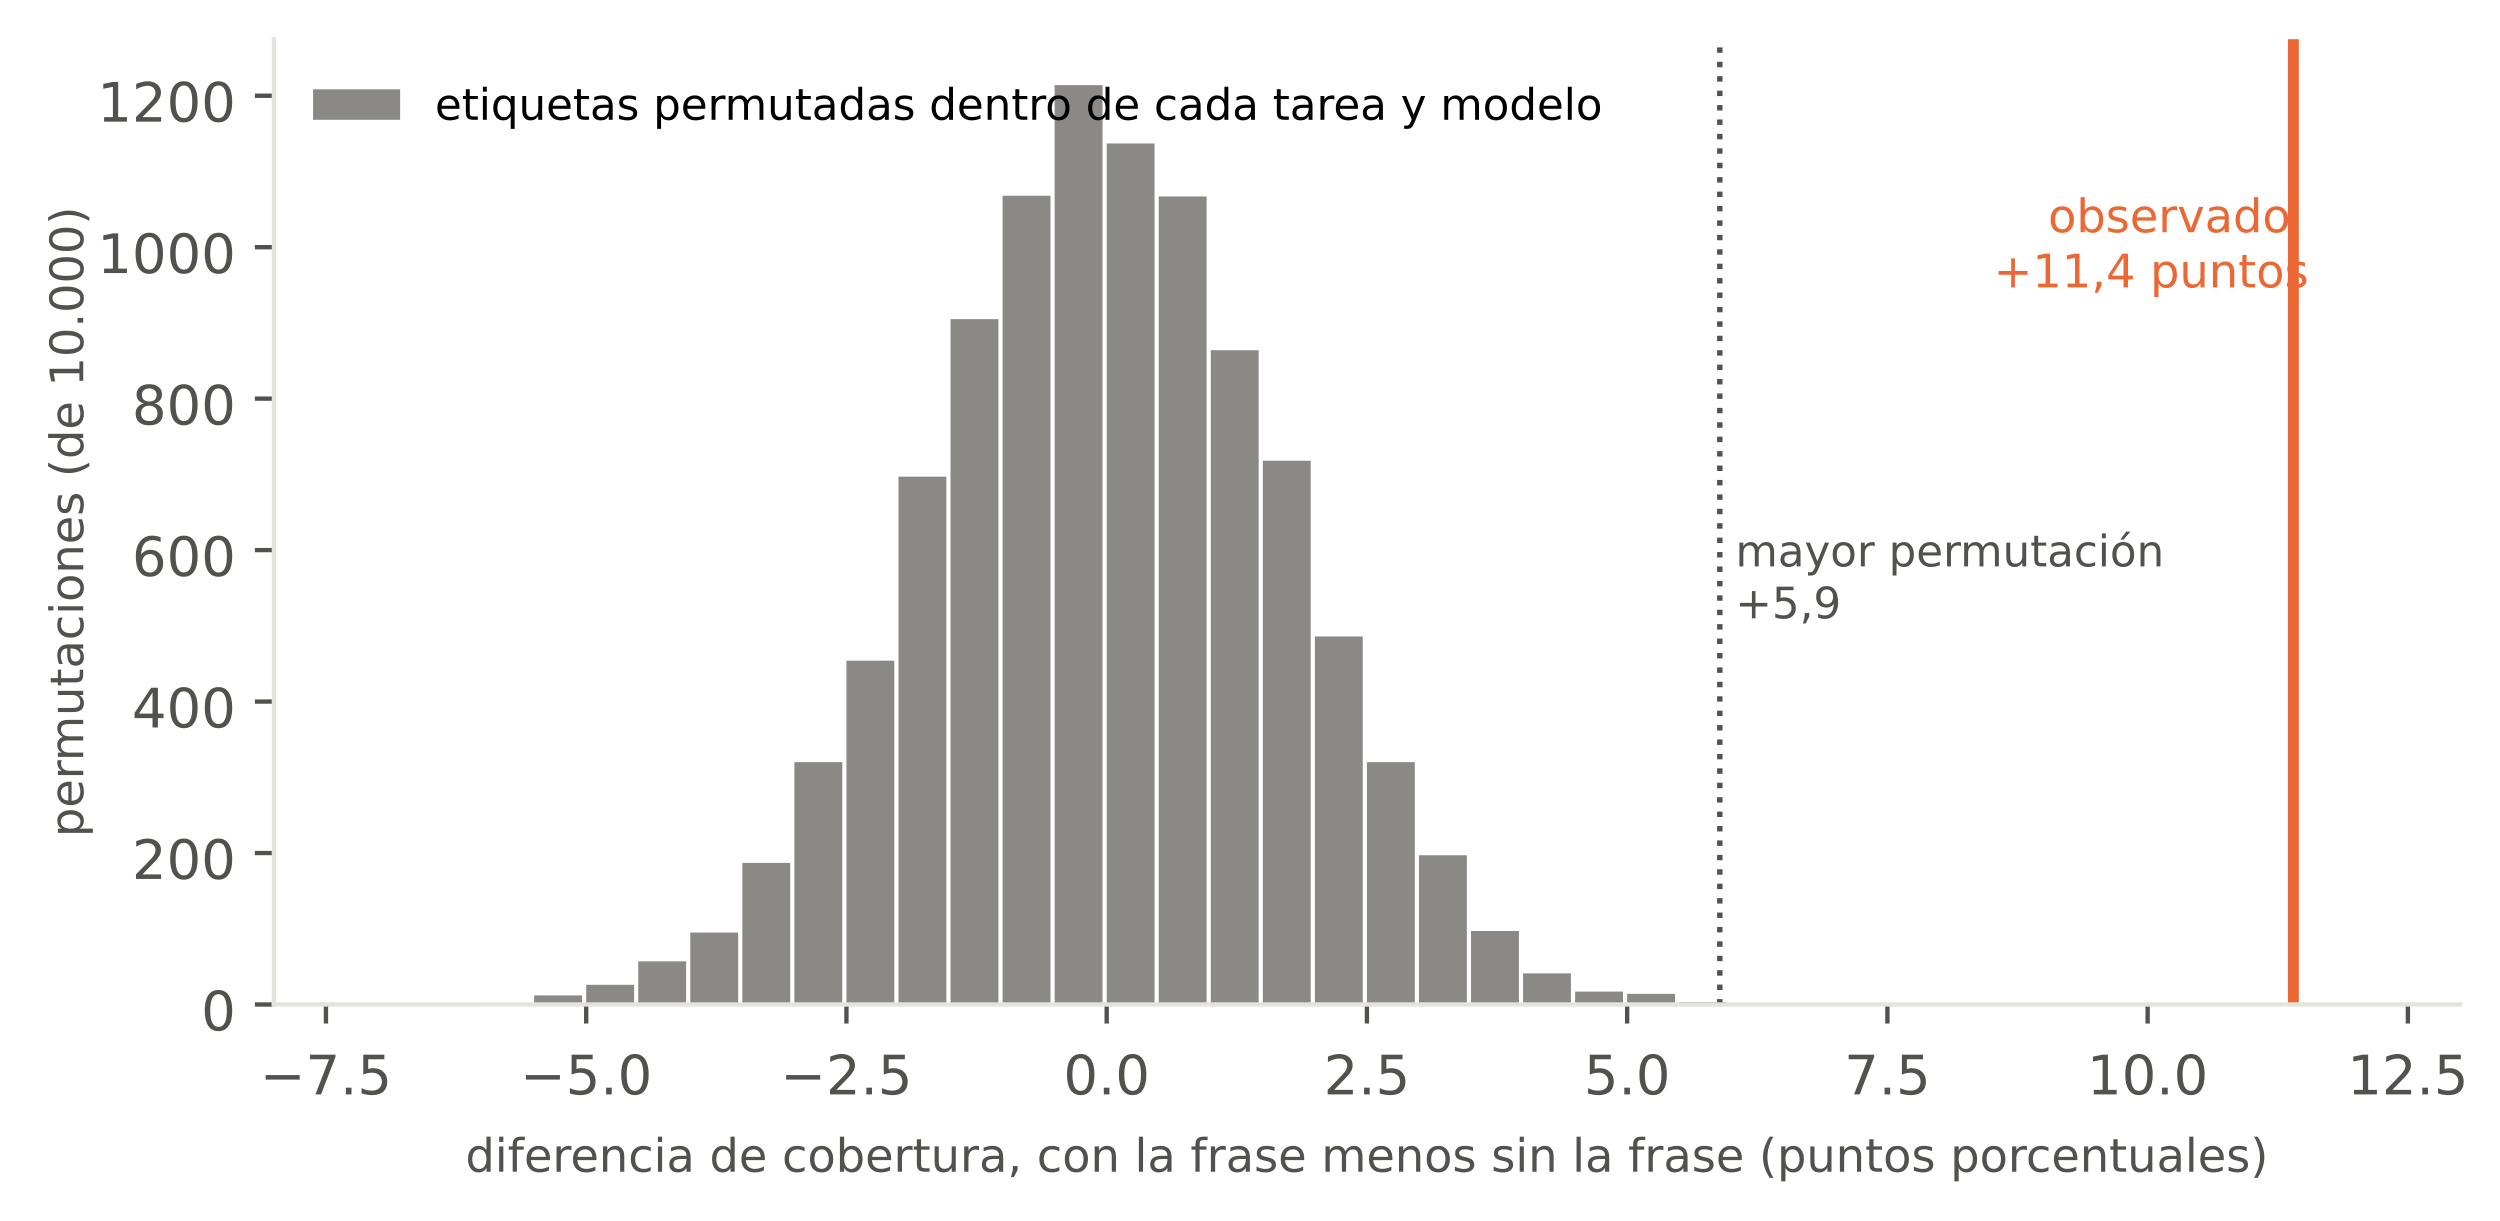
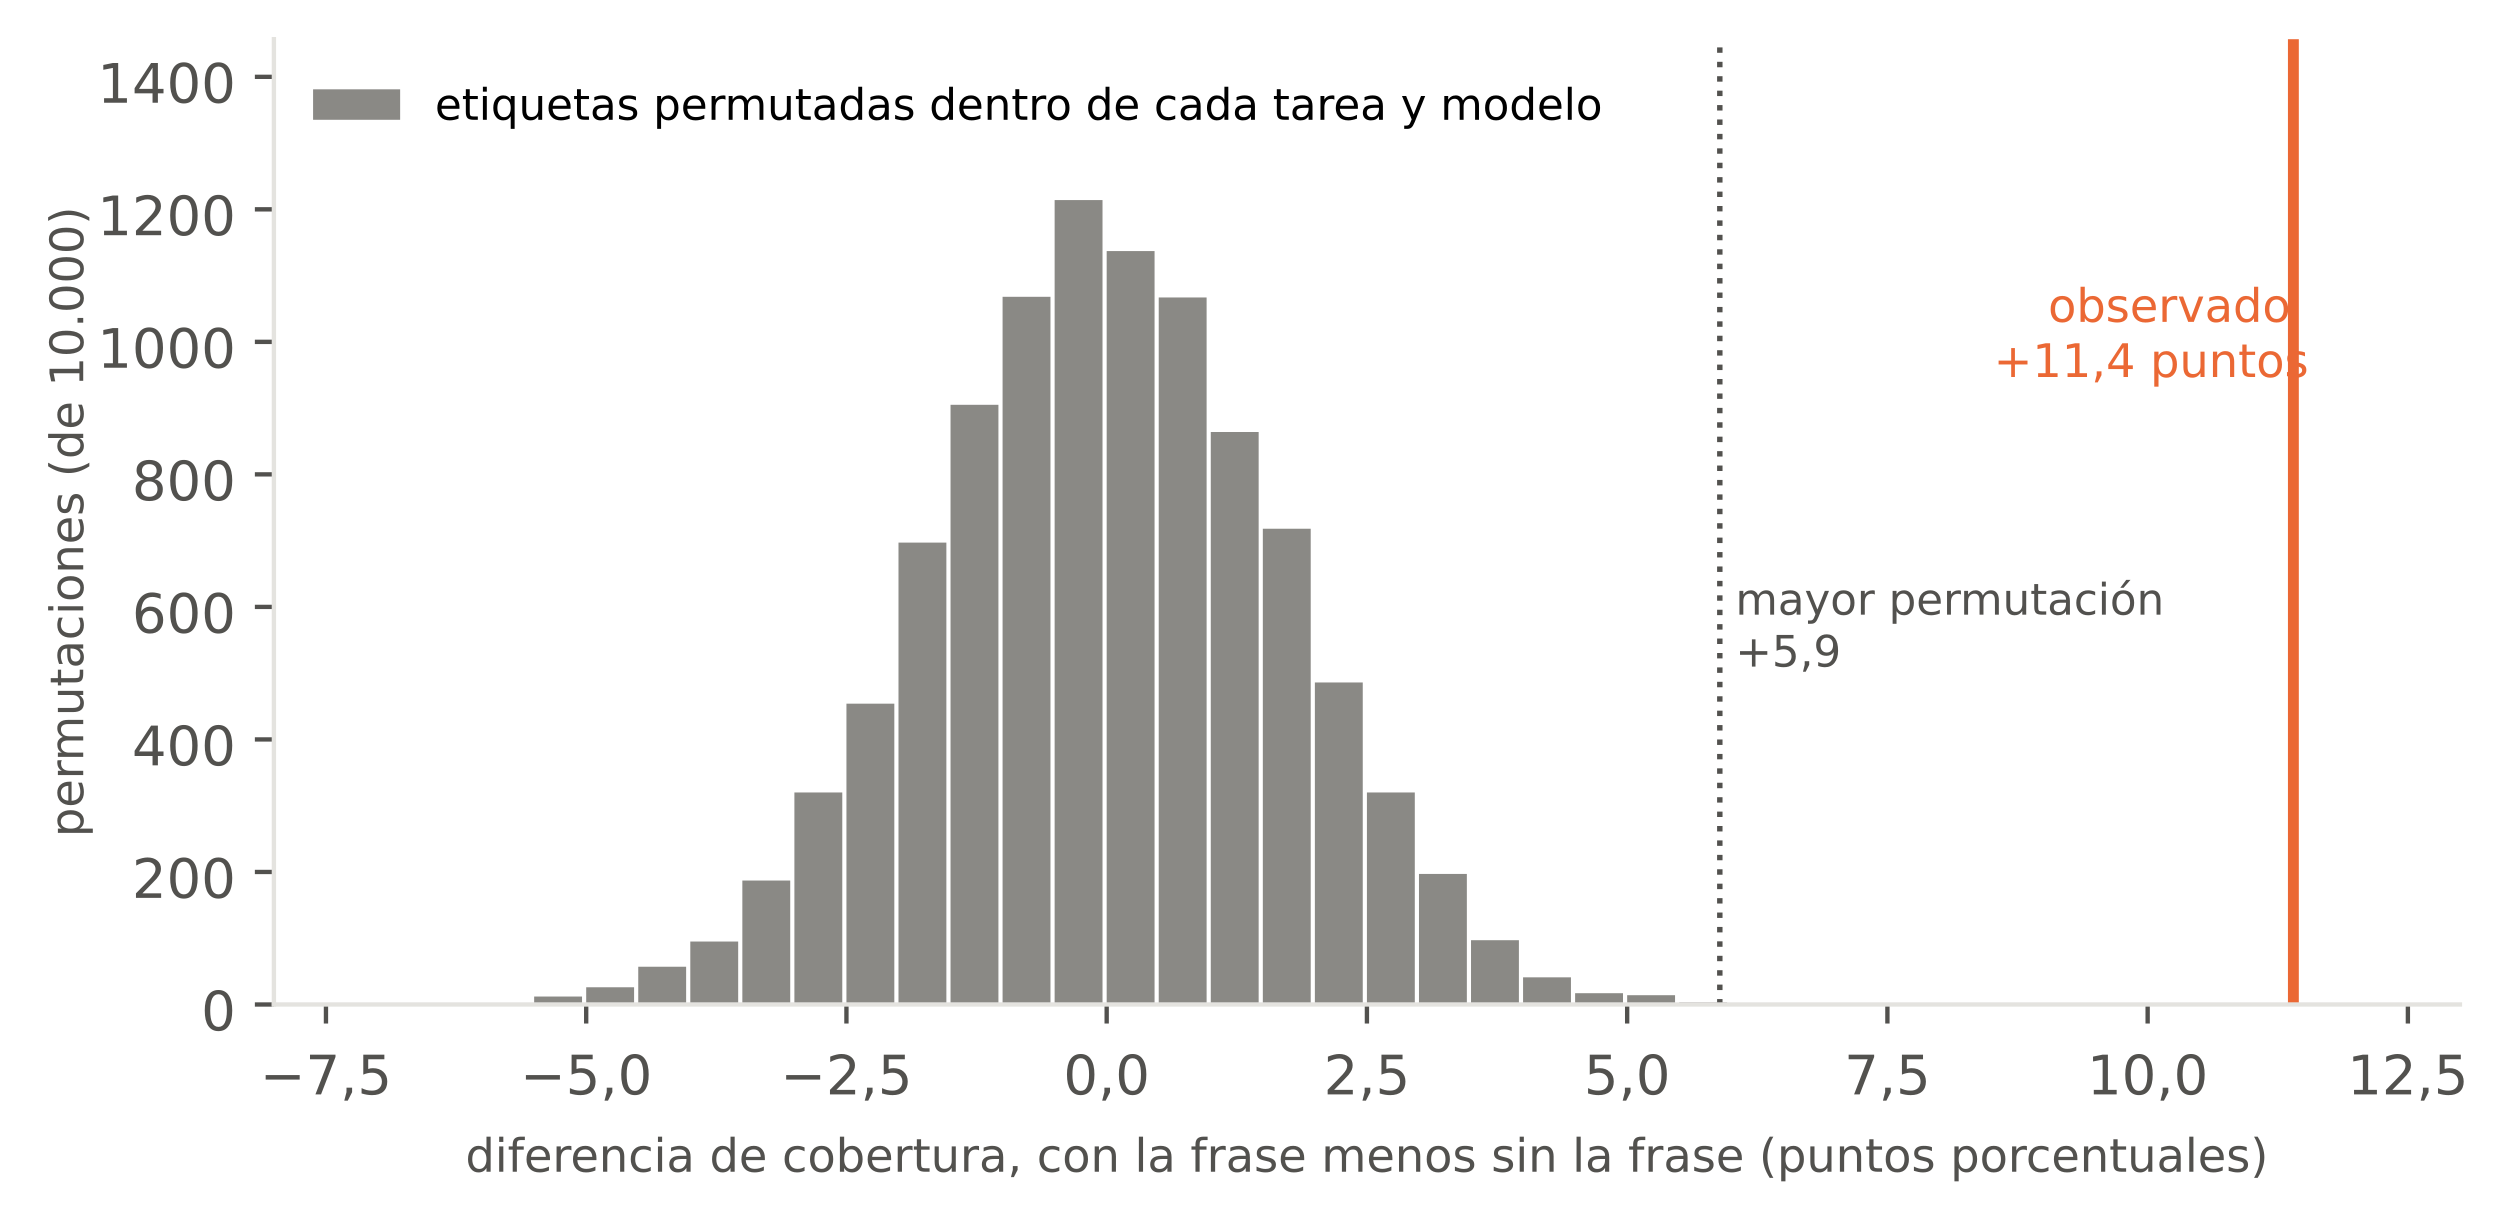
<svg xmlns="http://www.w3.org/2000/svg" xmlns:xlink="http://www.w3.org/1999/xlink" width="459.463pt" height="224.361pt" viewBox="0 0 459.463 224.361" version="1.1">
  <defs>
    <style type="text/css">*{stroke-linejoin: round; stroke-linecap: butt}</style>
  </defs>
  <g id="figure_1">
    <g id="patch_1">
      <path d="M 0 224.361  L 459.463 224.361  L 459.463 0  L 0 0  L 0 224.361  z " style="fill: none" />
    </g>
    <g id="axes_1">
      <g id="patch_2">
        <path d="M 50.34 184.608  L 452.1 184.608  L 452.1 7.2  L 50.34 7.2  L 50.34 184.608  z " style="fill: none" />
      </g>
      <g id="patch_3">
-         <path d="M 193.826 184.608  L 202.626 184.608  L 202.626 15.648  L 193.826 15.648  z " clip-path="url(#p25addb48a4)" style="fill: #8a8985" />
+         <path d="M 193.826 184.608  L 202.626 184.608  L 202.626 36.768  L 193.826 36.768  z " clip-path="url(#p25addb48a4)" style="fill: #8a8985" />
      </g>
      <g id="patch_4">
-         <path d="M 184.26 184.608  L 193.06 184.608  L 193.06 35.968  L 184.26 35.968  z " clip-path="url(#p25addb48a4)" style="fill: #8a8985" />
+         <path d="M 184.26 184.608  L 193.06 184.608  L 193.06 54.548  L 184.26 54.548  z " clip-path="url(#p25addb48a4)" style="fill: #8a8985" />
      </g>
      <g id="patch_5">
-         <path d="M 174.694 184.608  L 183.495 184.608  L 183.495 58.653  L 174.694 58.653  z " clip-path="url(#p25addb48a4)" style="fill: #8a8985" />
+         <path d="M 174.694 184.608  L 183.495 184.608  L 183.495 74.398  L 174.694 74.398  z " clip-path="url(#p25addb48a4)" style="fill: #8a8985" />
      </g>
      <g id="patch_6">
-         <path d="M 165.129 184.608  L 173.929 184.608  L 173.929 87.602  L 165.129 87.602  z " clip-path="url(#p25addb48a4)" style="fill: #8a8985" />
+         <path d="M 165.129 184.608  L 173.929 184.608  L 173.929 99.728  L 165.129 99.728  z " clip-path="url(#p25addb48a4)" style="fill: #8a8985" />
      </g>
      <g id="patch_7">
-         <path d="M 155.563 184.608  L 164.363 184.608  L 164.363 121.422  L 155.563 121.422  z " clip-path="url(#p25addb48a4)" style="fill: #8a8985" />
+         <path d="M 155.563 184.608  L 164.363 184.608  L 164.363 129.32  L 155.563 129.32  z " clip-path="url(#p25addb48a4)" style="fill: #8a8985" />
      </g>
      <g id="patch_8">
-         <path d="M 145.997 184.608  L 154.798 184.608  L 154.798 140.072  L 145.997 140.072  z " clip-path="url(#p25addb48a4)" style="fill: #8a8985" />
+         <path d="M 145.997 184.608  L 154.798 184.608  L 154.798 145.639  L 145.997 145.639  z " clip-path="url(#p25addb48a4)" style="fill: #8a8985" />
      </g>
      <g id="patch_9">
-         <path d="M 136.431 184.608  L 145.232 184.608  L 145.232 158.582  L 136.431 158.582  z " clip-path="url(#p25addb48a4)" style="fill: #8a8985" />
+         <path d="M 136.431 184.608  L 145.232 184.608  L 145.232 161.835  L 136.431 161.835  z " clip-path="url(#p25addb48a4)" style="fill: #8a8985" />
      </g>
      <g id="patch_10">
-         <path d="M 126.866 184.608  L 135.666 184.608  L 135.666 171.386  L 126.866 171.386  z " clip-path="url(#p25addb48a4)" style="fill: #8a8985" />
+         <path d="M 126.866 184.608  L 135.666 184.608  L 135.666 173.039  L 126.866 173.039  z " clip-path="url(#p25addb48a4)" style="fill: #8a8985" />
      </g>
      <g id="patch_11">
-         <path d="M 117.3 184.608  L 126.1 184.608  L 126.1 176.675  L 117.3 176.675  z " clip-path="url(#p25addb48a4)" style="fill: #8a8985" />
+         <path d="M 117.3 184.608  L 126.1 184.608  L 126.1 177.667  L 117.3 177.667  z " clip-path="url(#p25addb48a4)" style="fill: #8a8985" />
      </g>
      <g id="patch_12">
-         <path d="M 107.734 184.608  L 116.535 184.608  L 116.535 180.989  L 107.734 180.989  z " clip-path="url(#p25addb48a4)" style="fill: #8a8985" />
+         <path d="M 107.734 184.608  L 116.535 184.608  L 116.535 181.442  L 107.734 181.442  z " clip-path="url(#p25addb48a4)" style="fill: #8a8985" />
      </g>
      <g id="patch_13">
-         <path d="M 98.169 184.608  L 106.969 184.608  L 106.969 182.938  L 98.169 182.938  z " clip-path="url(#p25addb48a4)" style="fill: #8a8985" />
+         <path d="M 98.169 184.608  L 106.969 184.608  L 106.969 183.147  L 98.169 183.147  z " clip-path="url(#p25addb48a4)" style="fill: #8a8985" />
      </g>
      <g id="patch_14">
-         <path d="M 88.603 184.608  L 97.403 184.608  L 97.403 184.33  L 88.603 184.33  z " clip-path="url(#p25addb48a4)" style="fill: #8a8985" />
+         <path d="M 88.603 184.608  L 97.403 184.608  L 97.403 184.364  L 88.603 184.364  z " clip-path="url(#p25addb48a4)" style="fill: #8a8985" />
      </g>
      <g id="patch_15">
-         <path d="M 79.037 184.608  L 87.838 184.608  L 87.838 184.469  L 79.037 184.469  z " clip-path="url(#p25addb48a4)" style="fill: #8a8985" />
+         <path d="M 79.037 184.608  L 87.838 184.608  L 87.838 184.486  L 79.037 184.486  z " clip-path="url(#p25addb48a4)" style="fill: #8a8985" />
      </g>
      <g id="patch_16">
-         <path d="M 59.906 184.608  L 68.706 184.608  L 68.706 184.469  L 59.906 184.469  z " clip-path="url(#p25addb48a4)" style="fill: #8a8985" />
+         <path d="M 59.906 184.608  L 68.706 184.608  L 68.706 184.486  L 59.906 184.486  z " clip-path="url(#p25addb48a4)" style="fill: #8a8985" />
      </g>
      <g id="patch_17">
-         <path d="M 203.391 184.608  L 212.192 184.608  L 212.192 26.365  L 203.391 26.365  z " clip-path="url(#p25addb48a4)" style="fill: #8a8985" />
+         <path d="M 203.391 184.608  L 212.192 184.608  L 212.192 46.145  L 203.391 46.145  z " clip-path="url(#p25addb48a4)" style="fill: #8a8985" />
      </g>
      <g id="patch_18">
-         <path d="M 212.957 184.608  L 221.758 184.608  L 221.758 36.107  L 212.957 36.107  z " clip-path="url(#p25addb48a4)" style="fill: #8a8985" />
+         <path d="M 212.957 184.608  L 221.758 184.608  L 221.758 54.67  L 212.957 54.67  z " clip-path="url(#p25addb48a4)" style="fill: #8a8985" />
      </g>
      <g id="patch_19">
-         <path d="M 222.523 184.608  L 231.323 184.608  L 231.323 64.36  L 222.523 64.36  z " clip-path="url(#p25addb48a4)" style="fill: #8a8985" />
+         <path d="M 222.523 184.608  L 231.323 184.608  L 231.323 79.391  L 222.523 79.391  z " clip-path="url(#p25addb48a4)" style="fill: #8a8985" />
      </g>
      <g id="patch_20">
-         <path d="M 232.089 184.608  L 240.889 184.608  L 240.889 84.679  L 232.089 84.679  z " clip-path="url(#p25addb48a4)" style="fill: #8a8985" />
+         <path d="M 232.089 184.608  L 240.889 184.608  L 240.889 97.171  L 232.089 97.171  z " clip-path="url(#p25addb48a4)" style="fill: #8a8985" />
      </g>
      <g id="patch_21">
-         <path d="M 241.654 184.608  L 250.455 184.608  L 250.455 116.968  L 241.654 116.968  z " clip-path="url(#p25addb48a4)" style="fill: #8a8985" />
+         <path d="M 241.654 184.608  L 250.455 184.608  L 250.455 125.423  L 241.654 125.423  z " clip-path="url(#p25addb48a4)" style="fill: #8a8985" />
      </g>
      <g id="patch_22">
-         <path d="M 251.22 184.608  L 260.02 184.608  L 260.02 140.072  L 251.22 140.072  z " clip-path="url(#p25addb48a4)" style="fill: #8a8985" />
+         <path d="M 251.22 184.608  L 260.02 184.608  L 260.02 145.639  L 251.22 145.639  z " clip-path="url(#p25addb48a4)" style="fill: #8a8985" />
      </g>
      <g id="patch_23">
-         <path d="M 260.786 184.608  L 269.586 184.608  L 269.586 157.19  L 260.786 157.19  z " clip-path="url(#p25addb48a4)" style="fill: #8a8985" />
+         <path d="M 260.786 184.608  L 269.586 184.608  L 269.586 160.617  L 260.786 160.617  z " clip-path="url(#p25addb48a4)" style="fill: #8a8985" />
      </g>
      <g id="patch_24">
-         <path d="M 270.351 184.608  L 279.152 184.608  L 279.152 171.108  L 270.351 171.108  z " clip-path="url(#p25addb48a4)" style="fill: #8a8985" />
+         <path d="M 270.351 184.608  L 279.152 184.608  L 279.152 172.795  L 270.351 172.795  z " clip-path="url(#p25addb48a4)" style="fill: #8a8985" />
      </g>
      <g id="patch_25">
-         <path d="M 279.917 184.608  L 288.718 184.608  L 288.718 178.902  L 279.917 178.902  z " clip-path="url(#p25addb48a4)" style="fill: #8a8985" />
+         <path d="M 279.917 184.608  L 288.718 184.608  L 288.718 179.615  L 279.917 179.615  z " clip-path="url(#p25addb48a4)" style="fill: #8a8985" />
      </g>
      <g id="patch_26">
-         <path d="M 289.483 184.608  L 298.283 184.608  L 298.283 182.242  L 289.483 182.242  z " clip-path="url(#p25addb48a4)" style="fill: #8a8985" />
+         <path d="M 289.483 184.608  L 298.283 184.608  L 298.283 182.538  L 289.483 182.538  z " clip-path="url(#p25addb48a4)" style="fill: #8a8985" />
      </g>
      <g id="patch_27">
-         <path d="M 299.049 184.608  L 307.849 184.608  L 307.849 182.66  L 299.049 182.66  z " clip-path="url(#p25addb48a4)" style="fill: #8a8985" />
+         <path d="M 299.049 184.608  L 307.849 184.608  L 307.849 182.903  L 299.049 182.903  z " clip-path="url(#p25addb48a4)" style="fill: #8a8985" />
      </g>
      <g id="patch_28">
-         <path d="M 308.614 184.608  L 317.415 184.608  L 317.415 184.19  L 308.614 184.19  z " clip-path="url(#p25addb48a4)" style="fill: #8a8985" />
+         <path d="M 308.614 184.608  L 317.415 184.608  L 317.415 184.243  L 308.614 184.243  z " clip-path="url(#p25addb48a4)" style="fill: #8a8985" />
      </g>
      <g id="matplotlib.axis_1">
        <g id="xtick_1">
          <g id="line2d_1">
            <defs>
              <path id="m76695bbce8" d="M 0 0  L 0 3.5  " style="stroke: #52514e; stroke-width: 0.8" />
            </defs>
            <g>
              <use xlink:href="#m76695bbce8" x="59.906" y="184.608" style="fill: #52514e; stroke: #52514e; stroke-width: 0.8" />
            </g>
          </g>
          <g id="text_1">
-             <text style="font-size: 10px; font-family: 'Helvetica Neue', 'DejaVu Sans'; text-anchor: middle; fill: #52514e" x="59.906" y="201.128" transform="rotate(-0 59.90571 201.128)">−7.5</text>
+             <text style="font-size: 10px; font-family: 'Helvetica Neue', 'DejaVu Sans'; text-anchor: middle; fill: #52514e" x="59.906" y="201.128" transform="rotate(-0 59.90571 201.128)">−7,5</text>
          </g>
        </g>
        <g id="xtick_2">
          <g id="line2d_2">
            <g>
              <use xlink:href="#m76695bbce8" x="107.734" y="184.608" style="fill: #52514e; stroke: #52514e; stroke-width: 0.8" />
            </g>
          </g>
          <g id="text_2">
-             <text style="font-size: 10px; font-family: 'Helvetica Neue', 'DejaVu Sans'; text-anchor: middle; fill: #52514e" x="107.734" y="201.128" transform="rotate(-0 107.7343 201.128)">−5.0</text>
+             <text style="font-size: 10px; font-family: 'Helvetica Neue', 'DejaVu Sans'; text-anchor: middle; fill: #52514e" x="107.734" y="201.128" transform="rotate(-0 107.7343 201.128)">−5,0</text>
          </g>
        </g>
        <g id="xtick_3">
          <g id="line2d_3">
            <g>
              <use xlink:href="#m76695bbce8" x="155.563" y="184.608" style="fill: #52514e; stroke: #52514e; stroke-width: 0.8" />
            </g>
          </g>
          <g id="text_3">
-             <text style="font-size: 10px; font-family: 'Helvetica Neue', 'DejaVu Sans'; text-anchor: middle; fill: #52514e" x="155.563" y="201.128" transform="rotate(-0 155.5629 201.128)">−2.5</text>
+             <text style="font-size: 10px; font-family: 'Helvetica Neue', 'DejaVu Sans'; text-anchor: middle; fill: #52514e" x="155.563" y="201.128" transform="rotate(-0 155.5629 201.128)">−2,5</text>
          </g>
        </g>
        <g id="xtick_4">
          <g id="line2d_4">
            <g>
              <use xlink:href="#m76695bbce8" x="203.391" y="184.608" style="fill: #52514e; stroke: #52514e; stroke-width: 0.8" />
            </g>
          </g>
          <g id="text_4">
-             <text style="font-size: 10px; font-family: 'Helvetica Neue', 'DejaVu Sans'; text-anchor: middle; fill: #52514e" x="203.391" y="201.128" transform="rotate(-0 203.3914 201.128)">0.0</text>
+             <text style="font-size: 10px; font-family: 'Helvetica Neue', 'DejaVu Sans'; text-anchor: middle; fill: #52514e" x="203.391" y="201.128" transform="rotate(-0 203.3914 201.128)">0,0</text>
          </g>
        </g>
        <g id="xtick_5">
          <g id="line2d_5">
            <g>
              <use xlink:href="#m76695bbce8" x="251.22" y="184.608" style="fill: #52514e; stroke: #52514e; stroke-width: 0.8" />
            </g>
          </g>
          <g id="text_5">
-             <text style="font-size: 10px; font-family: 'Helvetica Neue', 'DejaVu Sans'; text-anchor: middle; fill: #52514e" x="251.22" y="201.128" transform="rotate(-0 251.22 201.128)">2.5</text>
+             <text style="font-size: 10px; font-family: 'Helvetica Neue', 'DejaVu Sans'; text-anchor: middle; fill: #52514e" x="251.22" y="201.128" transform="rotate(-0 251.22 201.128)">2,5</text>
          </g>
        </g>
        <g id="xtick_6">
          <g id="line2d_6">
            <g>
              <use xlink:href="#m76695bbce8" x="299.049" y="184.608" style="fill: #52514e; stroke: #52514e; stroke-width: 0.8" />
            </g>
          </g>
          <g id="text_6">
-             <text style="font-size: 10px; font-family: 'Helvetica Neue', 'DejaVu Sans'; text-anchor: middle; fill: #52514e" x="299.049" y="201.128" transform="rotate(-0 299.0486 201.128)">5.0</text>
+             <text style="font-size: 10px; font-family: 'Helvetica Neue', 'DejaVu Sans'; text-anchor: middle; fill: #52514e" x="299.049" y="201.128" transform="rotate(-0 299.0486 201.128)">5,0</text>
          </g>
        </g>
        <g id="xtick_7">
          <g id="line2d_7">
            <g>
              <use xlink:href="#m76695bbce8" x="346.877" y="184.608" style="fill: #52514e; stroke: #52514e; stroke-width: 0.8" />
            </g>
          </g>
          <g id="text_7">
-             <text style="font-size: 10px; font-family: 'Helvetica Neue', 'DejaVu Sans'; text-anchor: middle; fill: #52514e" x="346.877" y="201.128" transform="rotate(-0 346.8771 201.128)">7.5</text>
+             <text style="font-size: 10px; font-family: 'Helvetica Neue', 'DejaVu Sans'; text-anchor: middle; fill: #52514e" x="346.877" y="201.128" transform="rotate(-0 346.8771 201.128)">7,5</text>
          </g>
        </g>
        <g id="xtick_8">
          <g id="line2d_8">
            <g>
              <use xlink:href="#m76695bbce8" x="394.706" y="184.608" style="fill: #52514e; stroke: #52514e; stroke-width: 0.8" />
            </g>
          </g>
          <g id="text_8">
-             <text style="font-size: 10px; font-family: 'Helvetica Neue', 'DejaVu Sans'; text-anchor: middle; fill: #52514e" x="394.706" y="201.128" transform="rotate(-0 394.7057 201.128)">10.0</text>
+             <text style="font-size: 10px; font-family: 'Helvetica Neue', 'DejaVu Sans'; text-anchor: middle; fill: #52514e" x="394.706" y="201.128" transform="rotate(-0 394.7057 201.128)">10,0</text>
          </g>
        </g>
        <g id="xtick_9">
          <g id="line2d_9">
            <g>
              <use xlink:href="#m76695bbce8" x="442.534" y="184.608" style="fill: #52514e; stroke: #52514e; stroke-width: 0.8" />
            </g>
          </g>
          <g id="text_9">
-             <text style="font-size: 10px; font-family: 'Helvetica Neue', 'DejaVu Sans'; text-anchor: middle; fill: #52514e" x="442.534" y="201.128" transform="rotate(-0 442.5343 201.128)">12.5</text>
+             <text style="font-size: 10px; font-family: 'Helvetica Neue', 'DejaVu Sans'; text-anchor: middle; fill: #52514e" x="442.534" y="201.128" transform="rotate(-0 442.5343 201.128)">12,5</text>
          </g>
        </g>
        <g id="text_10">
          <text style="font-size: 8.5px; font-family: 'Helvetica Neue', 'DejaVu Sans'; text-anchor: middle; fill: #52514e" x="251.22" y="215.35" transform="rotate(-0 251.22 215.35)">diferencia de cobertura, con la frase menos sin la frase (puntos porcentuales)</text>
        </g>
      </g>
      <g id="matplotlib.axis_2">
        <g id="ytick_1">
          <g id="line2d_10">
            <defs>
              <path id="mbac4e56621" d="M 0 0  L -3.5 0  " style="stroke: #52514e; stroke-width: 0.8" />
            </defs>
            <g>
              <use xlink:href="#mbac4e56621" x="50.34" y="184.608" style="fill: #52514e; stroke: #52514e; stroke-width: 0.8" />
            </g>
          </g>
          <g id="text_11">
            <text style="font-size: 10px; font-family: 'Helvetica Neue', 'DejaVu Sans'; text-anchor: end; fill: #52514e" x="43.34" y="189.368" transform="rotate(-0 43.34 189.368)">0</text>
          </g>
        </g>
        <g id="ytick_2">
          <g id="line2d_11">
            <g>
-               <use xlink:href="#mbac4e56621" x="50.34" y="156.773" style="fill: #52514e; stroke: #52514e; stroke-width: 0.8" />
+               <use xlink:href="#mbac4e56621" x="50.34" y="160.252" style="fill: #52514e; stroke: #52514e; stroke-width: 0.8" />
            </g>
          </g>
          <g id="text_12">
-             <text style="font-size: 10px; font-family: 'Helvetica Neue', 'DejaVu Sans'; text-anchor: end; fill: #52514e" x="43.34" y="161.533" transform="rotate(-0 43.34 161.5327)">200</text>
+             <text style="font-size: 10px; font-family: 'Helvetica Neue', 'DejaVu Sans'; text-anchor: end; fill: #52514e" x="43.34" y="165.012" transform="rotate(-0 43.34 165.0122)">200</text>
          </g>
        </g>
        <g id="ytick_3">
          <g id="line2d_12">
            <g>
-               <use xlink:href="#mbac4e56621" x="50.34" y="128.937" style="fill: #52514e; stroke: #52514e; stroke-width: 0.8" />
+               <use xlink:href="#mbac4e56621" x="50.34" y="135.896" style="fill: #52514e; stroke: #52514e; stroke-width: 0.8" />
            </g>
          </g>
          <g id="text_13">
-             <text style="font-size: 10px; font-family: 'Helvetica Neue', 'DejaVu Sans'; text-anchor: end; fill: #52514e" x="43.34" y="133.697" transform="rotate(-0 43.34 133.6975)">400</text>
+             <text style="font-size: 10px; font-family: 'Helvetica Neue', 'DejaVu Sans'; text-anchor: end; fill: #52514e" x="43.34" y="140.656" transform="rotate(-0 43.34 140.6563)">400</text>
          </g>
        </g>
        <g id="ytick_4">
          <g id="line2d_13">
            <g>
-               <use xlink:href="#mbac4e56621" x="50.34" y="101.102" style="fill: #52514e; stroke: #52514e; stroke-width: 0.8" />
+               <use xlink:href="#mbac4e56621" x="50.34" y="111.54" style="fill: #52514e; stroke: #52514e; stroke-width: 0.8" />
            </g>
          </g>
          <g id="text_14">
-             <text style="font-size: 10px; font-family: 'Helvetica Neue', 'DejaVu Sans'; text-anchor: end; fill: #52514e" x="43.34" y="105.862" transform="rotate(-0 43.34 105.8622)">600</text>
+             <text style="font-size: 10px; font-family: 'Helvetica Neue', 'DejaVu Sans'; text-anchor: end; fill: #52514e" x="43.34" y="116.3" transform="rotate(-0 43.34 116.3005)">600</text>
          </g>
        </g>
        <g id="ytick_5">
          <g id="line2d_14">
            <g>
-               <use xlink:href="#mbac4e56621" x="50.34" y="73.267" style="fill: #52514e; stroke: #52514e; stroke-width: 0.8" />
+               <use xlink:href="#mbac4e56621" x="50.34" y="87.185" style="fill: #52514e; stroke: #52514e; stroke-width: 0.8" />
            </g>
          </g>
          <g id="text_15">
-             <text style="font-size: 10px; font-family: 'Helvetica Neue', 'DejaVu Sans'; text-anchor: end; fill: #52514e" x="43.34" y="78.027" transform="rotate(-0 43.34 78.02698)">800</text>
+             <text style="font-size: 10px; font-family: 'Helvetica Neue', 'DejaVu Sans'; text-anchor: end; fill: #52514e" x="43.34" y="91.945" transform="rotate(-0 43.34 91.94461)">800</text>
          </g>
        </g>
        <g id="ytick_6">
          <g id="line2d_15">
            <g>
-               <use xlink:href="#mbac4e56621" x="50.34" y="45.432" style="fill: #52514e; stroke: #52514e; stroke-width: 0.8" />
+               <use xlink:href="#mbac4e56621" x="50.34" y="62.829" style="fill: #52514e; stroke: #52514e; stroke-width: 0.8" />
            </g>
          </g>
          <g id="text_16">
-             <text style="font-size: 10px; font-family: 'Helvetica Neue', 'DejaVu Sans'; text-anchor: end; fill: #52514e" x="43.34" y="50.192" transform="rotate(-0 43.34 50.19172)">1000</text>
+             <text style="font-size: 10px; font-family: 'Helvetica Neue', 'DejaVu Sans'; text-anchor: end; fill: #52514e" x="43.34" y="67.589" transform="rotate(-0 43.34 67.58876)">1000</text>
          </g>
        </g>
        <g id="ytick_7">
          <g id="line2d_16">
            <g>
-               <use xlink:href="#mbac4e56621" x="50.34" y="17.596" style="fill: #52514e; stroke: #52514e; stroke-width: 0.8" />
+               <use xlink:href="#mbac4e56621" x="50.34" y="38.473" style="fill: #52514e; stroke: #52514e; stroke-width: 0.8" />
            </g>
          </g>
          <g id="text_17">
-             <text style="font-size: 10px; font-family: 'Helvetica Neue', 'DejaVu Sans'; text-anchor: end; fill: #52514e" x="43.34" y="22.356" transform="rotate(-0 43.34 22.35647)">1200</text>
-           </g>
-         </g>
-         <g id="text_18">
+             <text style="font-size: 10px; font-family: 'Helvetica Neue', 'DejaVu Sans'; text-anchor: end; fill: #52514e" x="43.34" y="43.233" transform="rotate(-0 43.34 43.23291)">1200</text>
+           </g>
+         </g>
+         <g id="ytick_8">
+           <g id="line2d_17">
+             <g>
+               <use xlink:href="#mbac4e56621" x="50.34" y="14.117" style="fill: #52514e; stroke: #52514e; stroke-width: 0.8" />
+             </g>
+           </g>
+           <g id="text_18">
+             <text style="font-size: 10px; font-family: 'Helvetica Neue', 'DejaVu Sans'; text-anchor: end; fill: #52514e" x="43.34" y="18.877" transform="rotate(-0 43.34 18.87706)">1400</text>
+           </g>
+         </g>
+         <g id="text_19">
          <text style="font-size: 8.5px; font-family: 'Helvetica Neue', 'DejaVu Sans'; text-anchor: middle; fill: #52514e" x="15.292" y="95.904" transform="rotate(-90 15.292 95.904)">permutaciones (de 10.000)</text>
        </g>
      </g>
-       <g id="line2d_17">
+       <g id="line2d_18">
        <path d="M 421.49 184.608  L 421.49 7.2  " clip-path="url(#p25addb48a4)" style="fill: none; stroke: #eb6834; stroke-width: 2; stroke-linecap: square" />
      </g>
-       <g id="line2d_18">
+       <g id="line2d_19">
        <path d="M 316.076 184.608  L 316.076 7.2  " clip-path="url(#p25addb48a4)" style="fill: none; stroke-dasharray: 1,1.65; stroke-dashoffset: 0; stroke: #52514e" />
      </g>
      <g id="patch_29">
        <path d="M 50.34 184.608  L 50.34 7.2  " style="fill: none; stroke: #e4e3df; stroke-width: 0.8; stroke-linejoin: miter; stroke-linecap: square" />
      </g>
      <g id="patch_30">
        <path d="M 50.34 184.608  L 452.1 184.608  " style="fill: none; stroke: #e4e3df; stroke-width: 0.8; stroke-linejoin: miter; stroke-linecap: square" />
      </g>
-       <g id="text_19">
-         <text style="font-size: 8.5px; font-family: 'Helvetica Neue', 'DejaVu Sans'; fill: #eb6834" transform="translate(376.4076 42.6787)">observado</text>
-         <text style="font-size: 8.5px; font-family: 'Helvetica Neue', 'DejaVu Sans'; fill: #eb6834" transform="translate(366.4068 52.8192)">+11,4 puntos</text>
-       </g>
      <g id="text_20">
-         <text style="font-size: 8px; font-family: 'Helvetica Neue', 'DejaVu Sans'; fill: #52514e" transform="translate(318.9453 104.1008)">mayor permutación</text>
-         <text style="font-size: 8px; font-family: 'Helvetica Neue', 'DejaVu Sans'; fill: #52514e" transform="translate(318.9453 113.6448)">+5,9</text>
+         <text style="font-size: 8.5px; font-family: 'Helvetica Neue', 'DejaVu Sans'; fill: #eb6834" transform="translate(376.4076 59.1523)">observado</text>
+         <text style="font-size: 8.5px; font-family: 'Helvetica Neue', 'DejaVu Sans'; fill: #eb6834" transform="translate(366.4068 69.2928)">+11,4 puntos</text>
+       </g>
+       <g id="text_21">
+         <text style="font-size: 8px; font-family: 'Helvetica Neue', 'DejaVu Sans'; fill: #52514e" transform="translate(318.9453 112.9712)">mayor permutación</text>
+         <text style="font-size: 8px; font-family: 'Helvetica Neue', 'DejaVu Sans'; fill: #52514e" transform="translate(318.9453 122.5152)">+5,9</text>
      </g>
      <g id="legend_1">
        <g id="patch_31">
          <path d="M 57.54 22.016  L 73.54 22.016  L 73.54 16.416  L 57.54 16.416  z " style="fill: #8a8985" />
        </g>
-         <g id="text_21">
+         <g id="text_22">
          <text style="font-size: 8px; font-family: 'Helvetica Neue', 'DejaVu Sans'; text-anchor: start" x="79.94" y="22.016" transform="rotate(-0 79.94 22.016)">etiquetas permutadas dentro de cada tarea y modelo</text>
        </g>
      </g>
    </g>
  </g>
  <defs>
    <clipPath id="p25addb48a4">
      <rect x="50.34" y="7.2" width="401.76" height="177.408" />
    </clipPath>
  </defs>
</svg>
